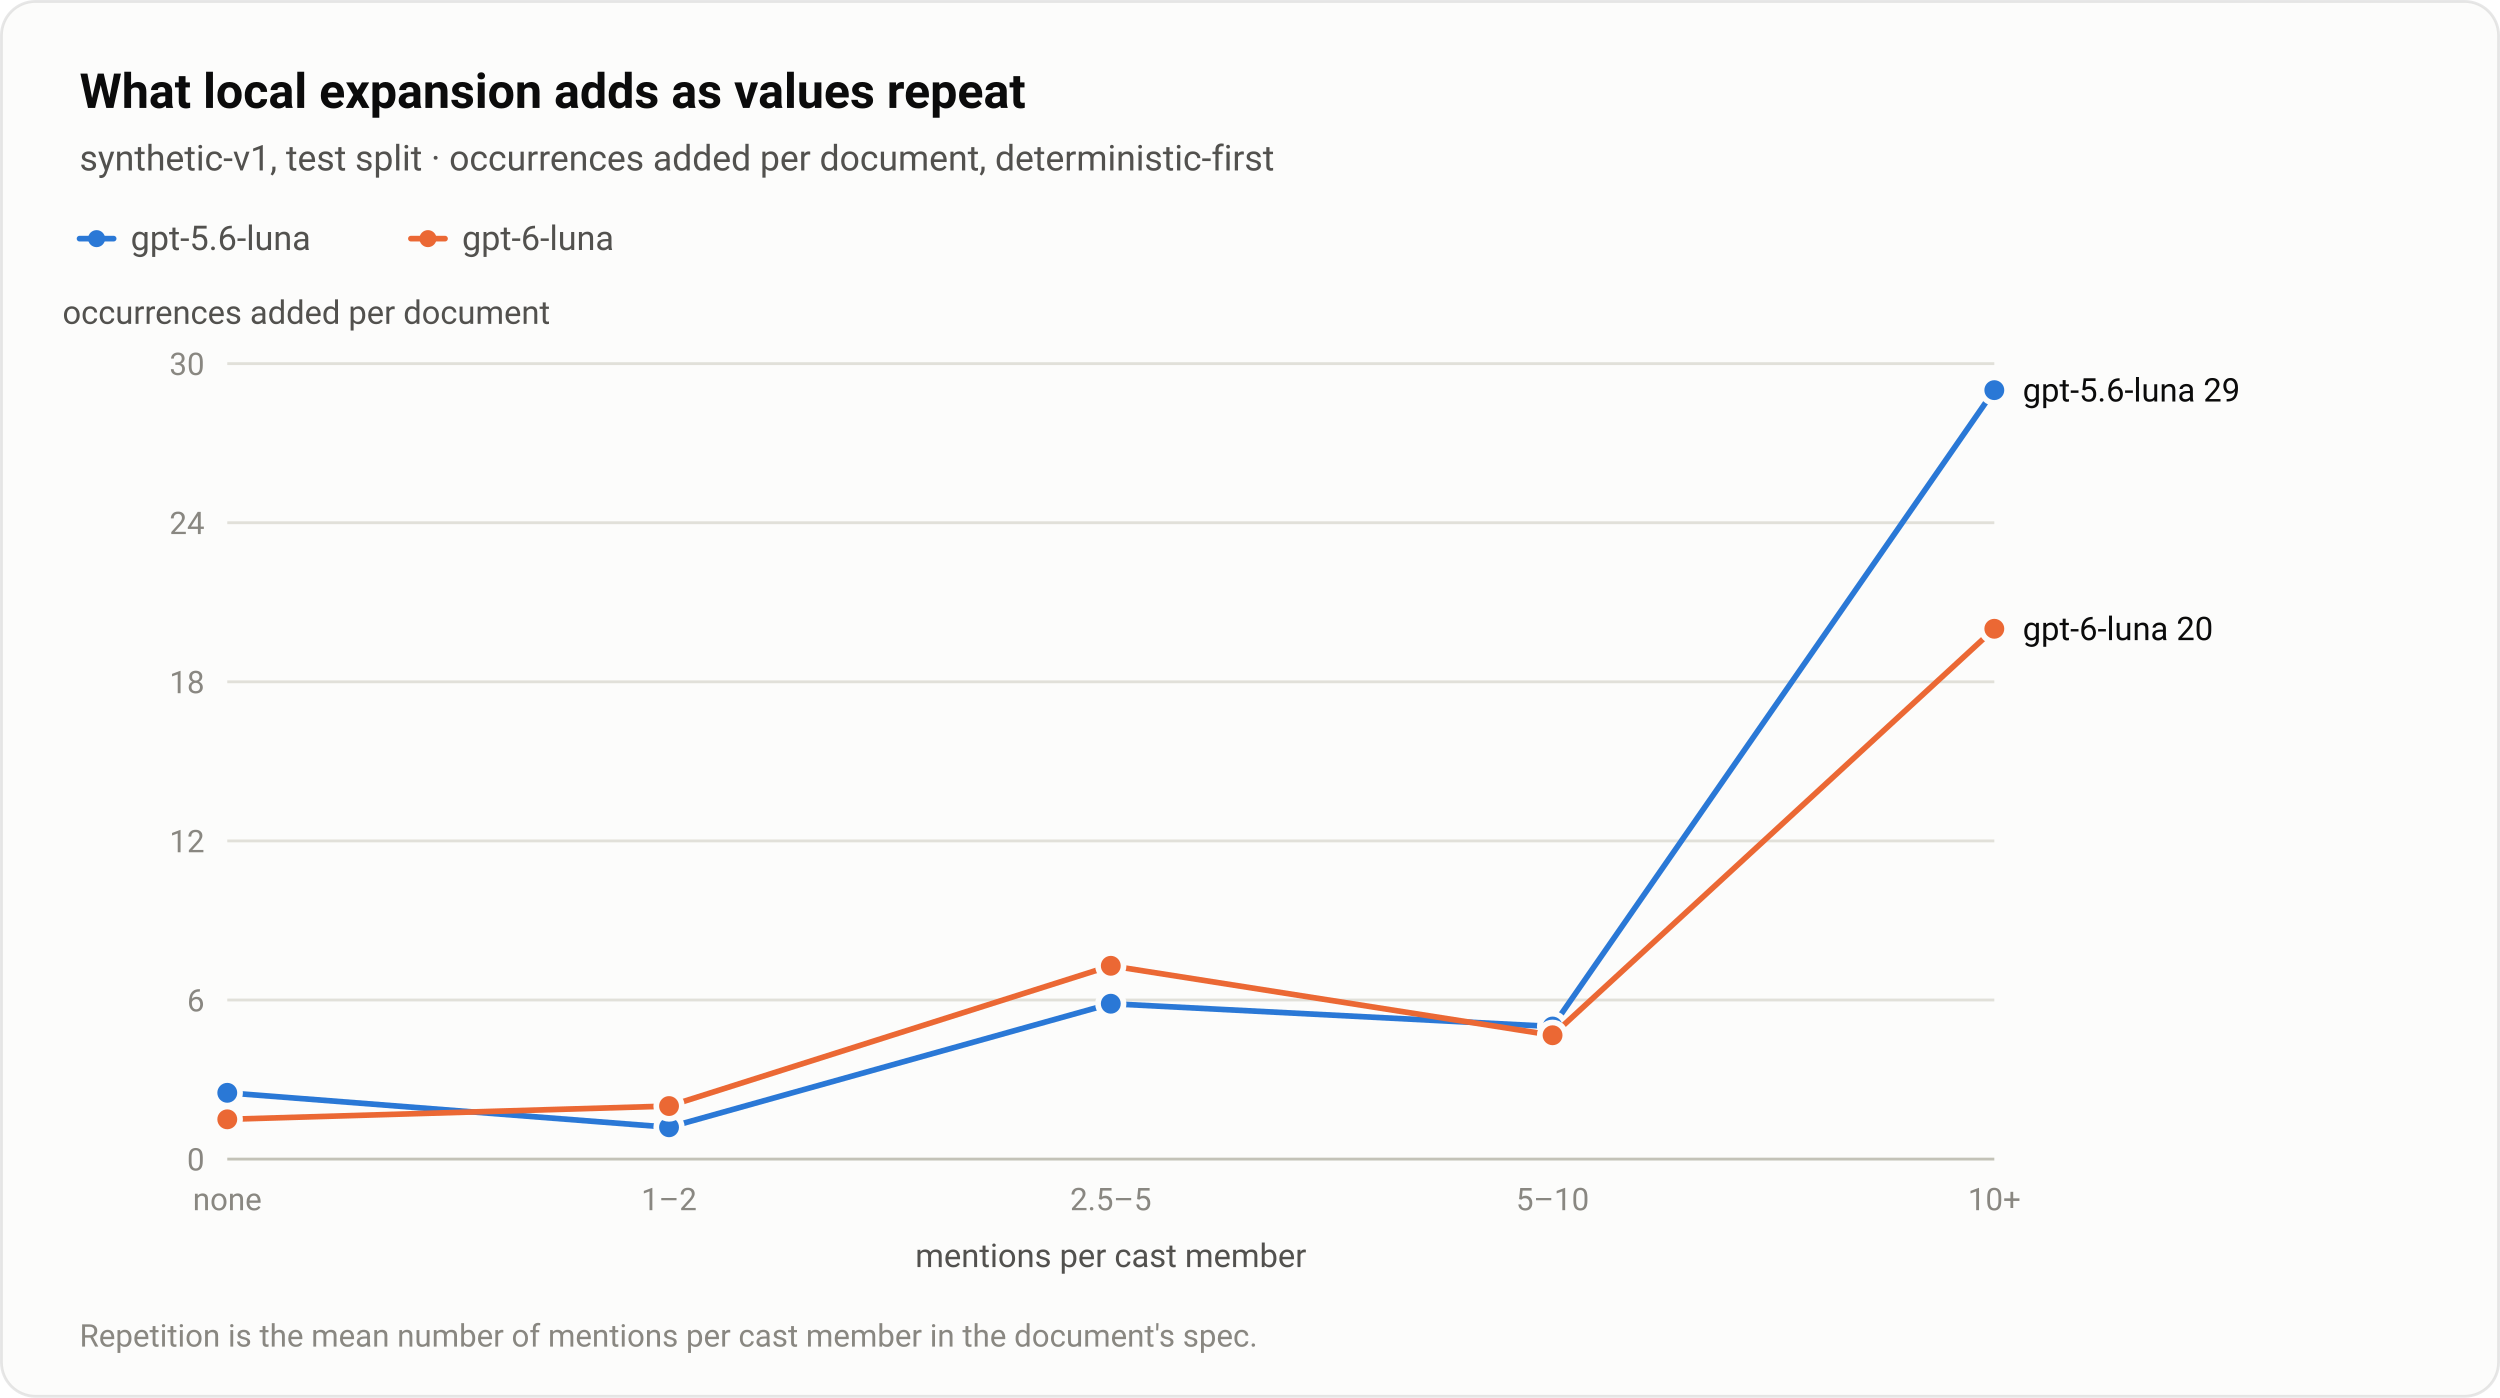
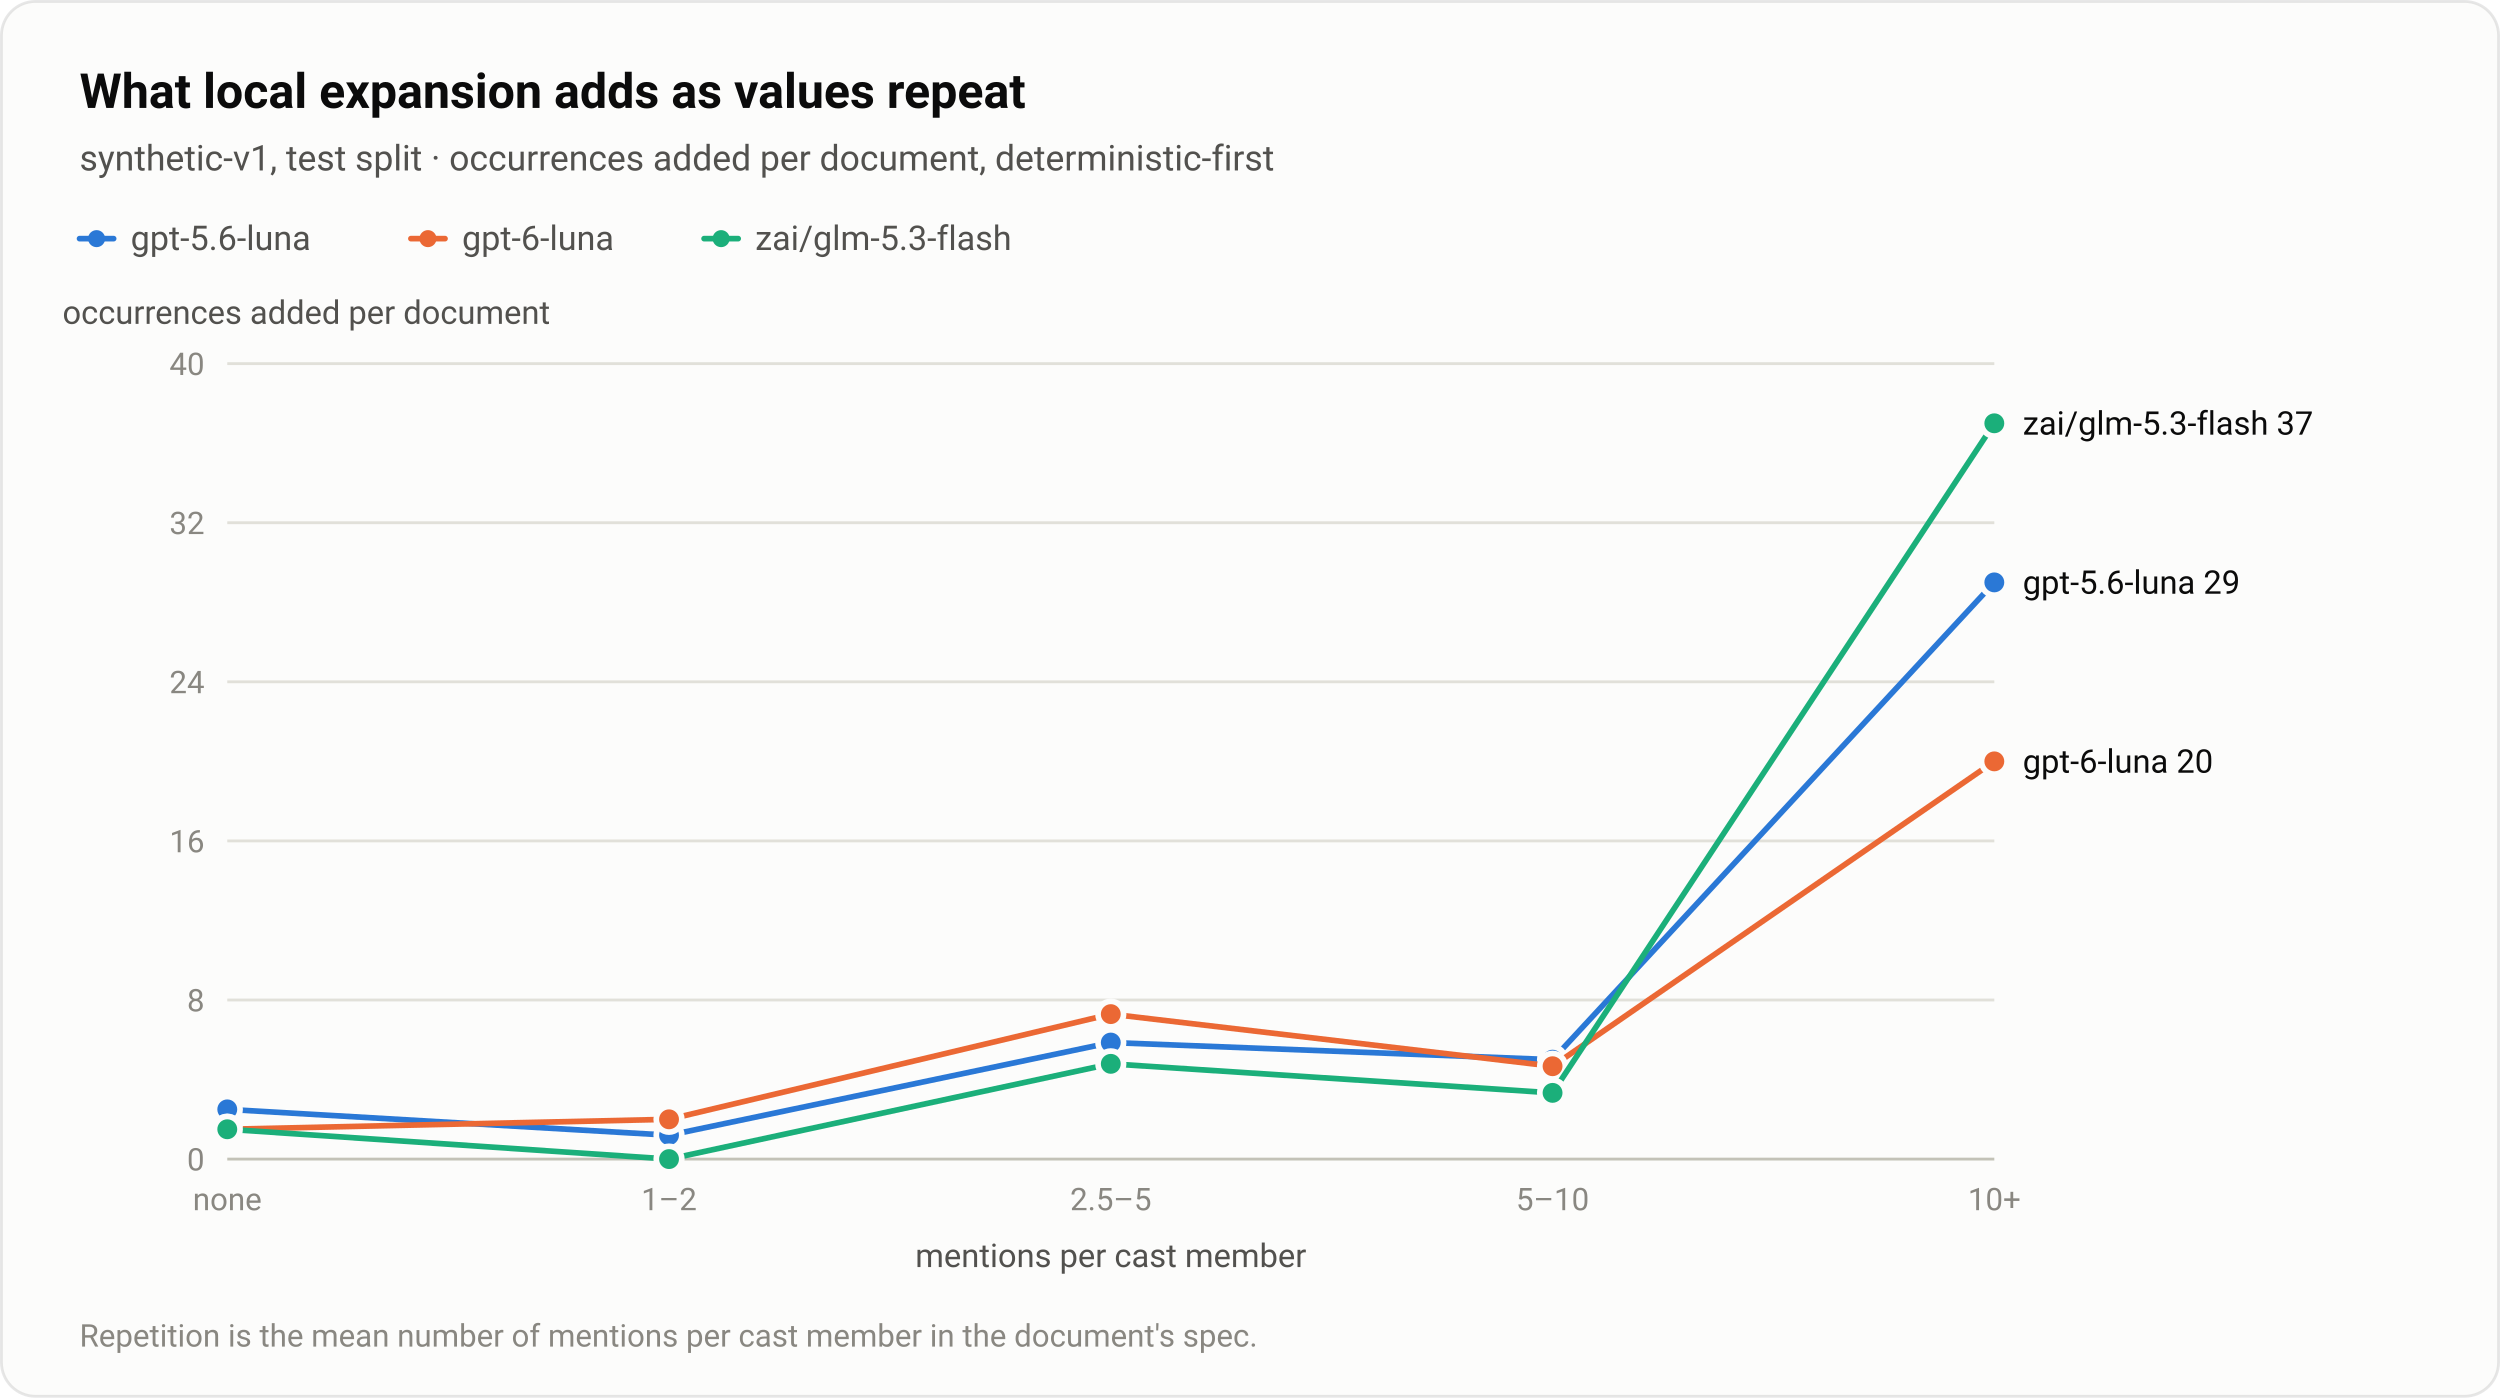
<svg xmlns="http://www.w3.org/2000/svg" width="880" height="492" viewBox="0 0 880 492" role="img" aria-labelledby="t d" font-family="system-ui, -apple-system, &quot;Segoe UI&quot;, Roboto, sans-serif">
  <rect x="0.5" y="0.5" width="879" height="491" rx="12" fill="#fcfcfb" stroke="rgba(11,11,11,0.10)" />
  <text x="28" y="38" font-size="17" font-weight="600" fill="#0b0b0b">What local expansion adds as values repeat</text>
  <text x="28" y="60" font-size="12.5" fill="#52514e">synthetic-v1, test split · occurrences added per document, deterministic-first</text>
  <line x1="28" y1="84" x2="40" y2="84" stroke="#2a78d6" stroke-width="2" stroke-linecap="round" />
  <circle cx="34" cy="84" r="3" fill="#2a78d6" />
  <text x="46" y="88" font-size="12" fill="#52514e">gpt-5.6-luna</text>
  <line x1="144.64" y1="84" x2="156.64" y2="84" stroke="#eb6834" stroke-width="2" stroke-linecap="round" />
  <circle cx="150.64" cy="84" r="3" fill="#eb6834" />
  <text x="162.64" y="88" font-size="12" fill="#52514e">gpt-6-luna</text>
+   <line x1="247.84" y1="84" x2="259.84" y2="84" stroke="#1baf7a" stroke-width="2" stroke-linecap="round" />
+   <circle cx="253.84" cy="84" r="3" fill="#1baf7a" />
+   <text x="265.84" y="88" font-size="12" fill="#52514e">zai/glm-5.3-flash</text>
  <line x1="80" y1="408" x2="702" y2="408" stroke="#c3c2b7" />
  <text x="72" y="412" font-size="11" fill="#898781" text-anchor="end">0</text>
  <line x1="80" y1="352" x2="702" y2="352" stroke="#e1e0d9" />
-   <text x="72" y="356" font-size="11" fill="#898781" text-anchor="end">6</text>
+   <text x="72" y="356" font-size="11" fill="#898781" text-anchor="end">8</text>
  <line x1="80" y1="296" x2="702" y2="296" stroke="#e1e0d9" />
-   <text x="72" y="300" font-size="11" fill="#898781" text-anchor="end">12</text>
+   <text x="72" y="300" font-size="11" fill="#898781" text-anchor="end">16</text>
  <line x1="80" y1="240" x2="702" y2="240" stroke="#e1e0d9" />
-   <text x="72" y="244" font-size="11" fill="#898781" text-anchor="end">18</text>
+   <text x="72" y="244" font-size="11" fill="#898781" text-anchor="end">24</text>
  <line x1="80" y1="184" x2="702" y2="184" stroke="#e1e0d9" />
-   <text x="72" y="188" font-size="11" fill="#898781" text-anchor="end">24</text>
+   <text x="72" y="188" font-size="11" fill="#898781" text-anchor="end">32</text>
  <line x1="80" y1="128" x2="702" y2="128" stroke="#e1e0d9" />
-   <text x="72" y="132" font-size="11" fill="#898781" text-anchor="end">30</text>
+   <text x="72" y="132" font-size="11" fill="#898781" text-anchor="end">40</text>
  <text x="80" y="426" font-size="11" fill="#898781" text-anchor="middle">none</text>
  <text x="235.5" y="426" font-size="11" fill="#898781" text-anchor="middle">1–2</text>
  <text x="391" y="426" font-size="11" fill="#898781" text-anchor="middle">2.5–5</text>
  <text x="546.5" y="426" font-size="11" fill="#898781" text-anchor="middle">5–10</text>
  <text x="702" y="426" font-size="11" fill="#898781" text-anchor="middle">10+</text>
  <text x="391" y="446" font-size="11.5" fill="#52514e" text-anchor="middle">mentions per cast member</text>
  <text x="22" y="114" font-size="11.5" fill="#52514e">occurrences added per document</text>
-   <polyline points="80,384.67 235.5,396.8 391,353.31 546.5,361.33 702,137.33" fill="none" stroke="#2a78d6" stroke-width="2" stroke-linejoin="round" stroke-linecap="round" />
+   <polyline points="80,390.5 235.5,399.6 391,366.98 546.5,373 702,205" fill="none" stroke="#2a78d6" stroke-width="2" stroke-linejoin="round" stroke-linecap="round" />
  <g>
-     <circle cx="80" cy="384.67" r="12" fill="transparent" />
-     <circle cx="80" cy="384.67" r="4.5" fill="#2a78d6" stroke="#fcfcfb" stroke-width="2" />
+     <circle cx="80" cy="390.5" r="12" fill="transparent" />
+     <circle cx="80" cy="390.5" r="4.5" fill="#2a78d6" stroke="#fcfcfb" stroke-width="2" />
  </g>
  <g>
-     <circle cx="235.5" cy="396.8" r="12" fill="transparent" />
-     <circle cx="235.5" cy="396.8" r="4.5" fill="#2a78d6" stroke="#fcfcfb" stroke-width="2" />
+     <circle cx="235.5" cy="399.6" r="12" fill="transparent" />
+     <circle cx="235.5" cy="399.6" r="4.5" fill="#2a78d6" stroke="#fcfcfb" stroke-width="2" />
  </g>
  <g>
-     <circle cx="391" cy="353.31" r="12" fill="transparent" />
-     <circle cx="391" cy="353.31" r="4.5" fill="#2a78d6" stroke="#fcfcfb" stroke-width="2" />
+     <circle cx="391" cy="366.98" r="12" fill="transparent" />
+     <circle cx="391" cy="366.98" r="4.5" fill="#2a78d6" stroke="#fcfcfb" stroke-width="2" />
  </g>
  <g>
-     <circle cx="546.5" cy="361.33" r="12" fill="transparent" />
-     <circle cx="546.5" cy="361.33" r="4.5" fill="#2a78d6" stroke="#fcfcfb" stroke-width="2" />
+     <circle cx="546.5" cy="373" r="12" fill="transparent" />
+     <circle cx="546.5" cy="373" r="4.5" fill="#2a78d6" stroke="#fcfcfb" stroke-width="2" />
  </g>
  <g>
-     <circle cx="702" cy="137.33" r="12" fill="transparent" />
-     <circle cx="702" cy="137.33" r="4.5" fill="#2a78d6" stroke="#fcfcfb" stroke-width="2" />
+     <circle cx="702" cy="205" r="12" fill="transparent" />
+     <circle cx="702" cy="205" r="4.5" fill="#2a78d6" stroke="#fcfcfb" stroke-width="2" />
  </g>
-   <polyline points="80,394 235.5,389.33 391,339.96 546.5,364.41 702,221.33" fill="none" stroke="#eb6834" stroke-width="2" stroke-linejoin="round" stroke-linecap="round" />
+   <polyline points="80,397.5 235.5,394 391,356.97 546.5,375.31 702,268" fill="none" stroke="#eb6834" stroke-width="2" stroke-linejoin="round" stroke-linecap="round" />
  <g>
-     <circle cx="80" cy="394" r="12" fill="transparent" />
-     <circle cx="80" cy="394" r="4.5" fill="#eb6834" stroke="#fcfcfb" stroke-width="2" />
+     <circle cx="80" cy="397.5" r="12" fill="transparent" />
+     <circle cx="80" cy="397.5" r="4.5" fill="#eb6834" stroke="#fcfcfb" stroke-width="2" />
  </g>
  <g>
-     <circle cx="235.5" cy="389.33" r="12" fill="transparent" />
-     <circle cx="235.5" cy="389.33" r="4.5" fill="#eb6834" stroke="#fcfcfb" stroke-width="2" />
+     <circle cx="235.5" cy="394" r="12" fill="transparent" />
+     <circle cx="235.5" cy="394" r="4.5" fill="#eb6834" stroke="#fcfcfb" stroke-width="2" />
  </g>
  <g>
-     <circle cx="391" cy="339.96" r="12" fill="transparent" />
-     <circle cx="391" cy="339.96" r="4.5" fill="#eb6834" stroke="#fcfcfb" stroke-width="2" />
+     <circle cx="391" cy="356.97" r="12" fill="transparent" />
+     <circle cx="391" cy="356.97" r="4.5" fill="#eb6834" stroke="#fcfcfb" stroke-width="2" />
  </g>
  <g>
-     <circle cx="546.5" cy="364.41" r="12" fill="transparent" />
-     <circle cx="546.5" cy="364.41" r="4.5" fill="#eb6834" stroke="#fcfcfb" stroke-width="2" />
+     <circle cx="546.5" cy="375.31" r="12" fill="transparent" />
+     <circle cx="546.5" cy="375.31" r="4.5" fill="#eb6834" stroke="#fcfcfb" stroke-width="2" />
  </g>
  <g>
-     <circle cx="702" cy="221.33" r="12" fill="transparent" />
-     <circle cx="702" cy="221.33" r="4.5" fill="#eb6834" stroke="#fcfcfb" stroke-width="2" />
+     <circle cx="702" cy="268" r="12" fill="transparent" />
+     <circle cx="702" cy="268" r="4.5" fill="#eb6834" stroke="#fcfcfb" stroke-width="2" />
  </g>
-   <text x="712" y="141.33" font-size="11.5" fill="#0b0b0b">gpt-5.6-luna  29</text>
-   <text x="712" y="225.33" font-size="11.5" fill="#0b0b0b">gpt-6-luna  20</text>
+   <polyline points="80,397.5 235.5,408 391,374.47 546.5,384.69 702,149" fill="none" stroke="#1baf7a" stroke-width="2" stroke-linejoin="round" stroke-linecap="round" />
+   <g>
+     <circle cx="80" cy="397.5" r="12" fill="transparent" />
+     <circle cx="80" cy="397.5" r="4.5" fill="#1baf7a" stroke="#fcfcfb" stroke-width="2" />
+   </g>
+   <g>
+     <circle cx="235.5" cy="408" r="12" fill="transparent" />
+     <circle cx="235.5" cy="408" r="4.5" fill="#1baf7a" stroke="#fcfcfb" stroke-width="2" />
+   </g>
+   <g>
+     <circle cx="391" cy="374.47" r="12" fill="transparent" />
+     <circle cx="391" cy="374.47" r="4.5" fill="#1baf7a" stroke="#fcfcfb" stroke-width="2" />
+   </g>
+   <g>
+     <circle cx="546.5" cy="384.69" r="12" fill="transparent" />
+     <circle cx="546.5" cy="384.69" r="4.5" fill="#1baf7a" stroke="#fcfcfb" stroke-width="2" />
+   </g>
+   <g>
+     <circle cx="702" cy="149" r="12" fill="transparent" />
+     <circle cx="702" cy="149" r="4.5" fill="#1baf7a" stroke="#fcfcfb" stroke-width="2" />
+   </g>
+   <text x="712" y="153" font-size="11.5" fill="#0b0b0b">zai/glm-5.3-flash  37</text>
+   <text x="712" y="209" font-size="11.5" fill="#0b0b0b">gpt-5.6-luna  29</text>
+   <text x="712" y="272" font-size="11.5" fill="#0b0b0b">gpt-6-luna  20</text>
  <text x="28" y="474" font-size="11" fill="#898781">Repetition is the mean number of mentions per cast member in the document's spec.</text>
</svg>
